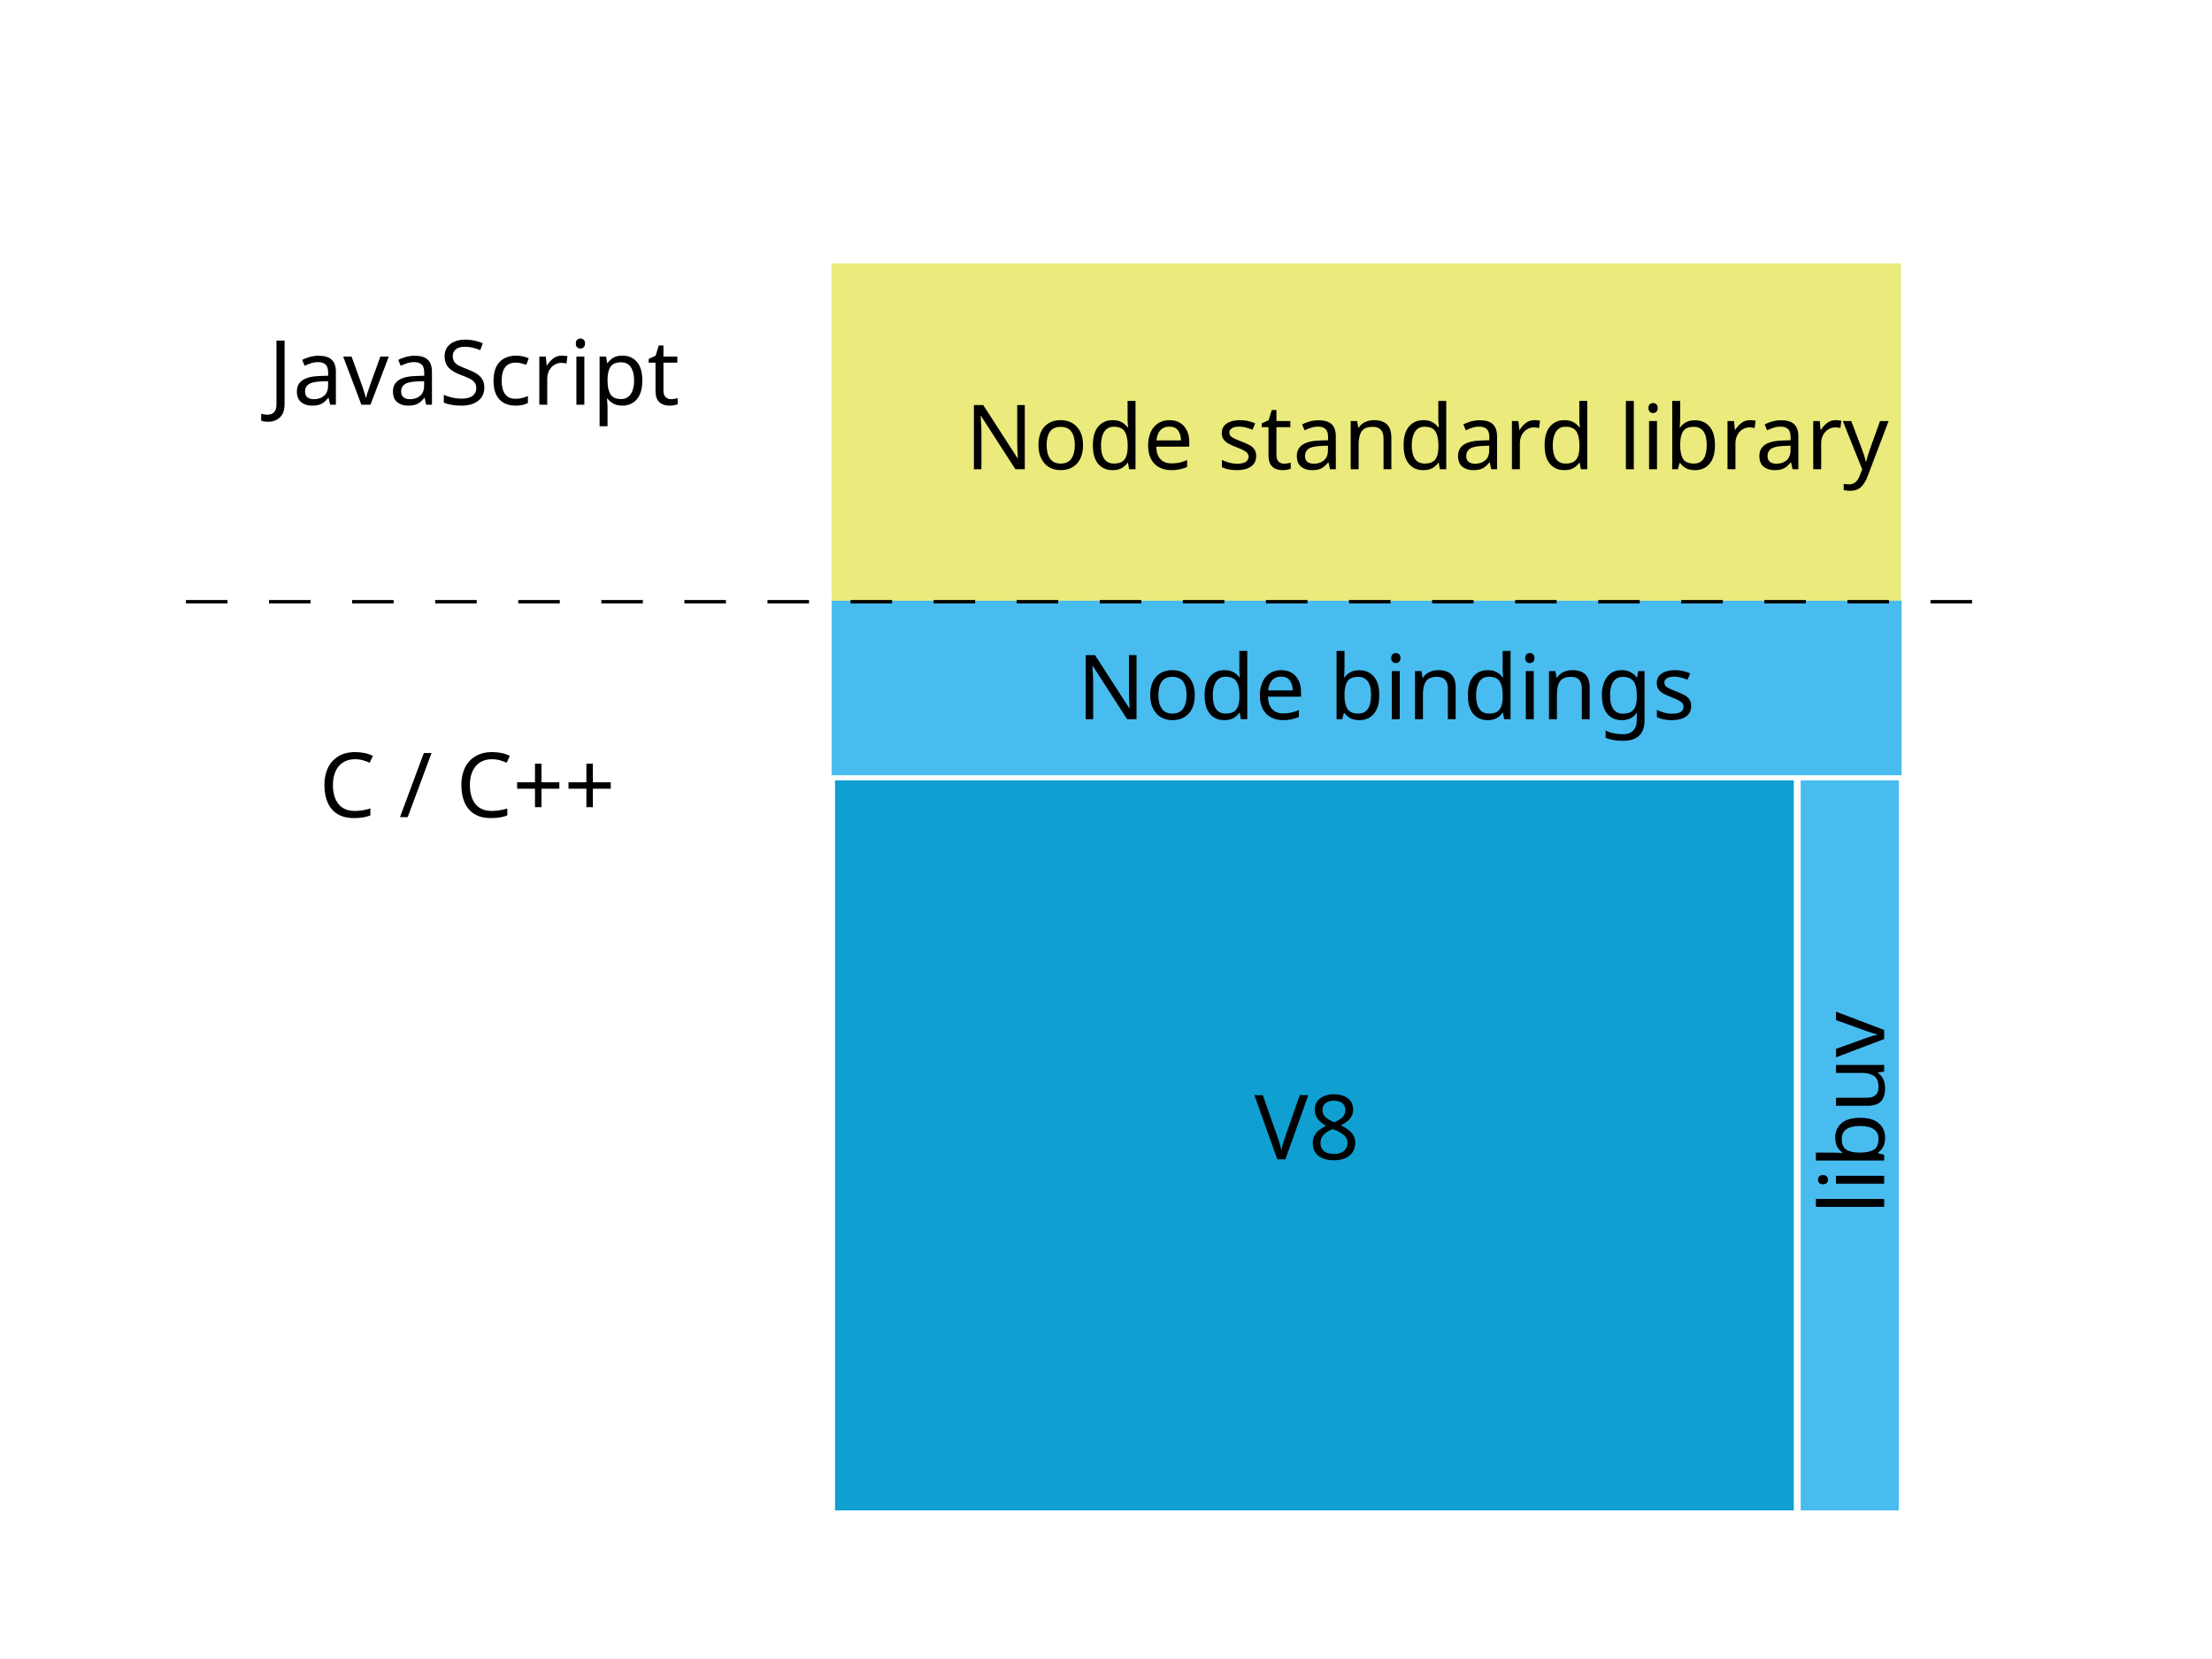
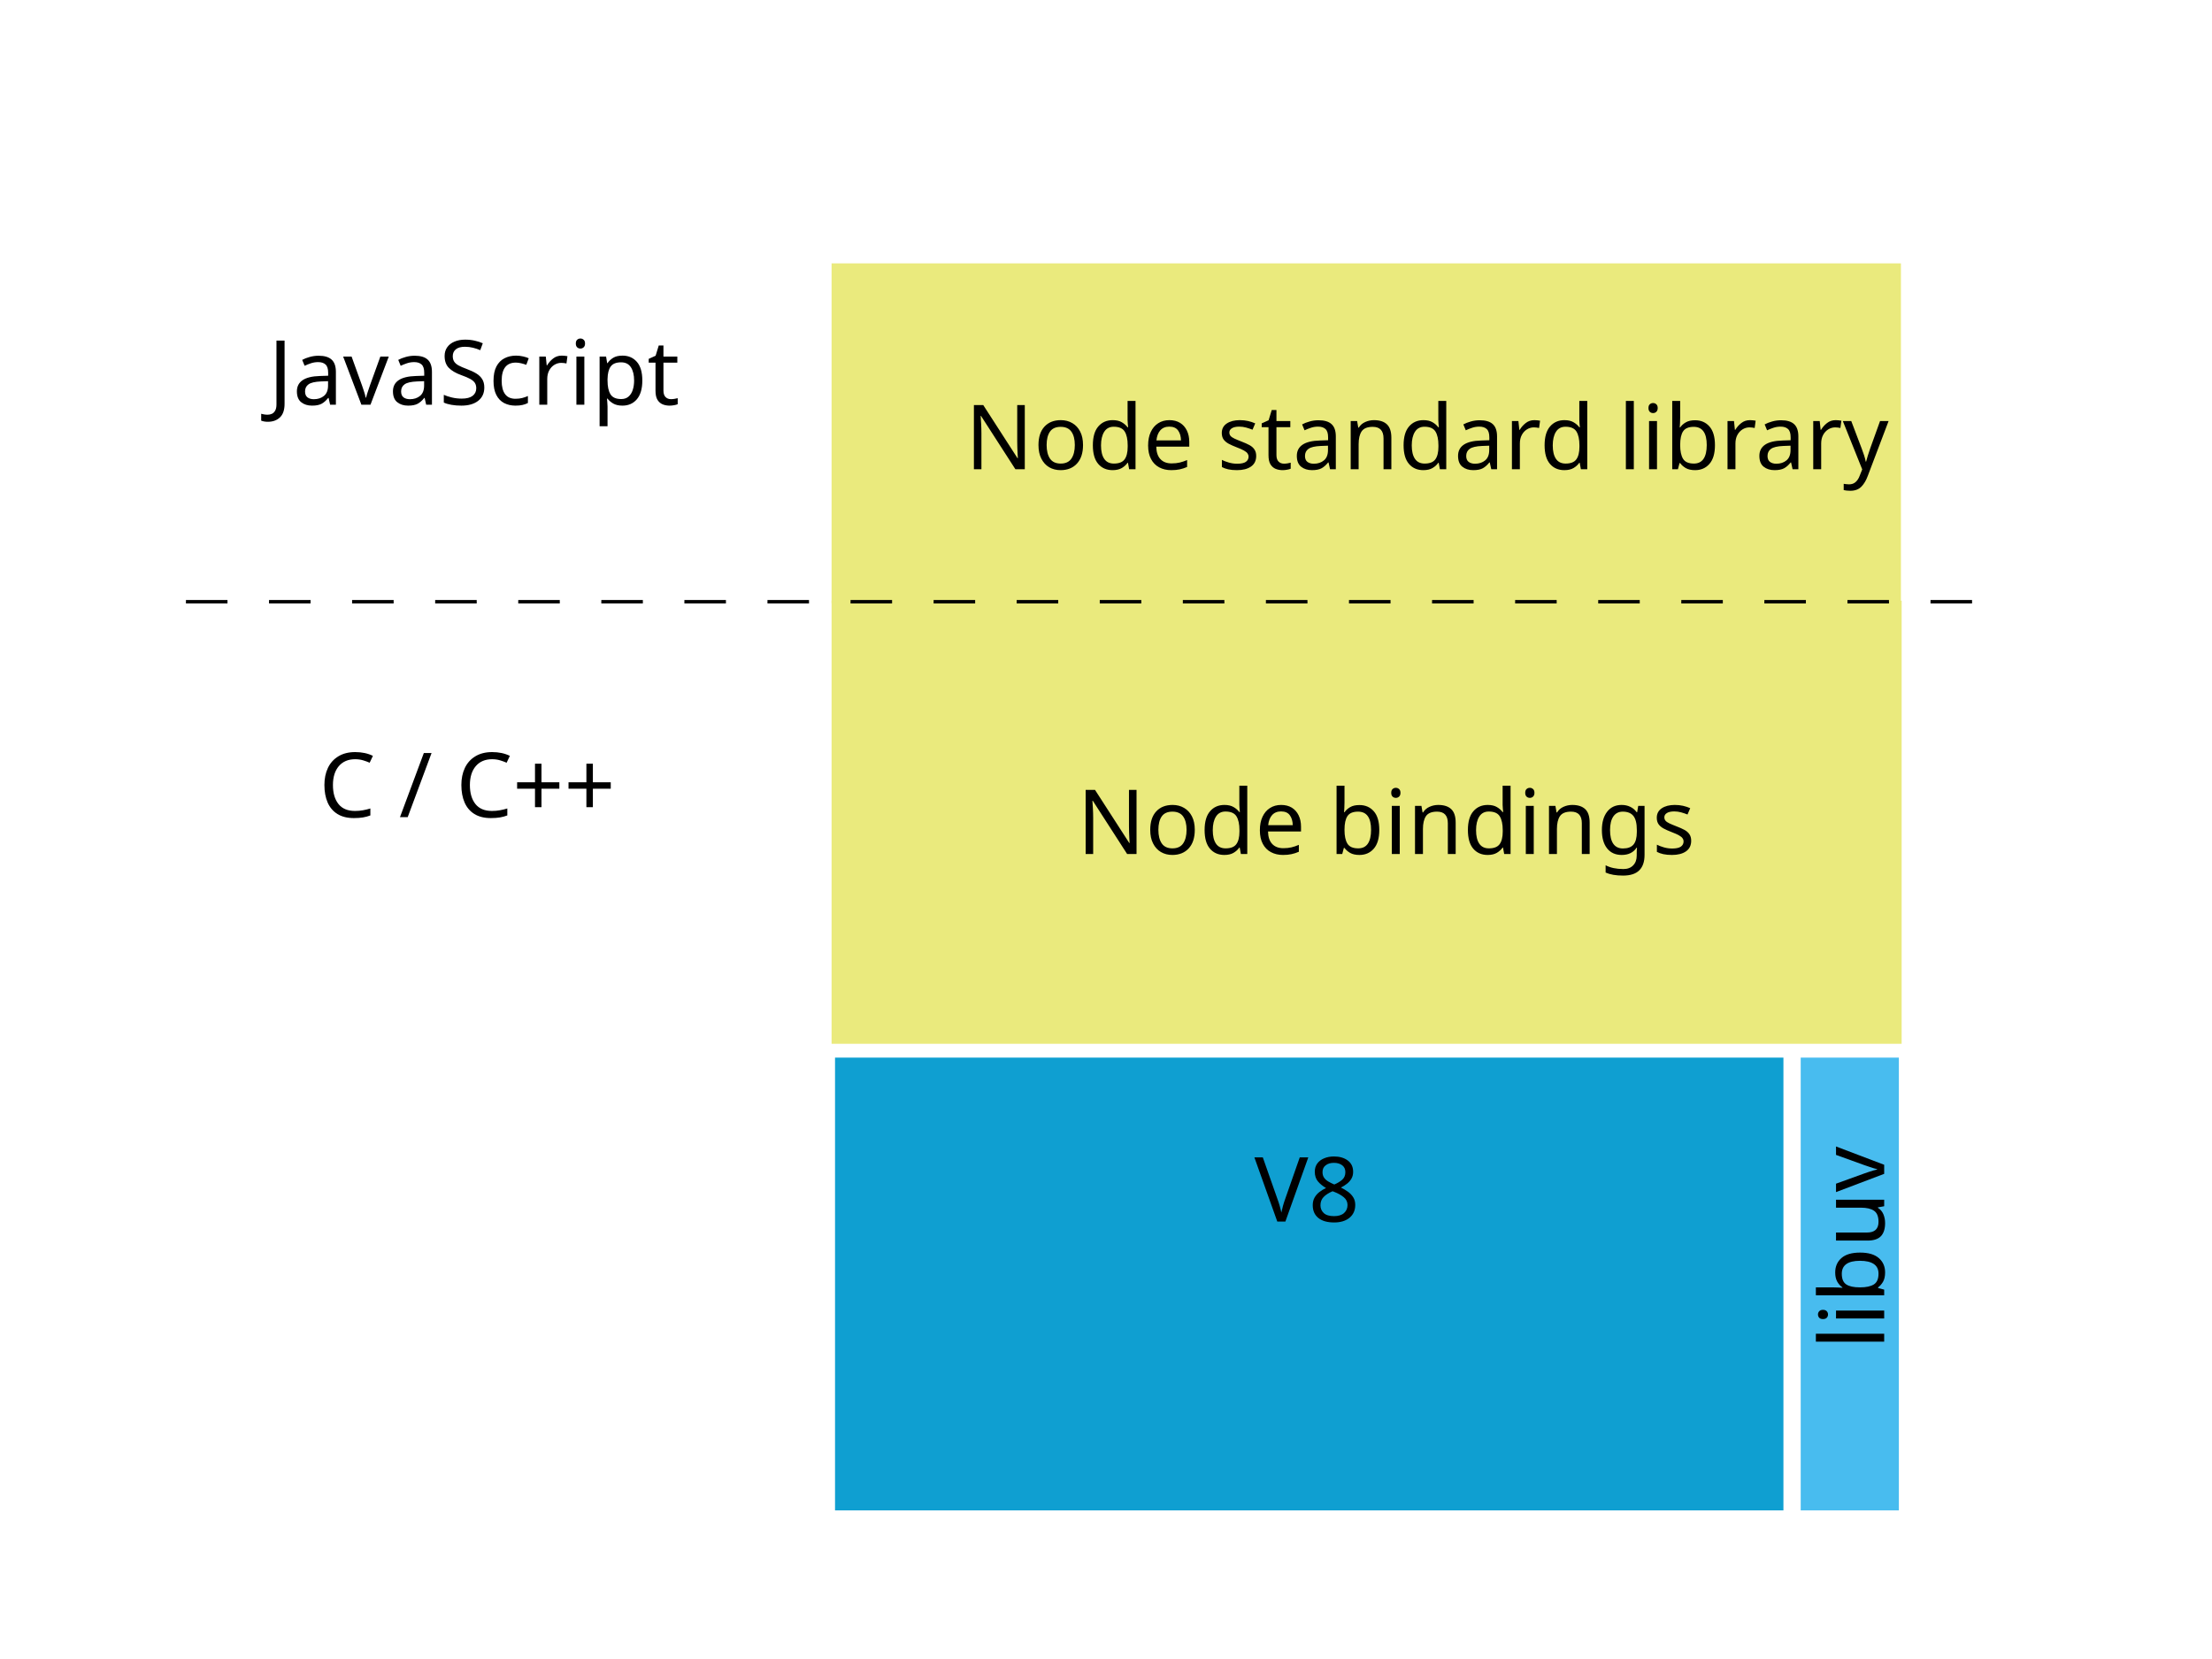
<svg xmlns="http://www.w3.org/2000/svg" version="1.1" id="Layer_1" x="0px" y="0px" viewBox="0 0 640 480" style="enable-background:new 0 0 640 480;" xml:space="preserve">
  <style type="text/css">
	.st0{fill:#EAEA7D;}
- 	.st1{fill:#48BCEF;}
- 	.st2{fill:none;stroke:#000000;stroke-miterlimit:10;stroke-dasharray:12.018,12.018;}
- 	.st3{fill:#0F9FD1;}
- 	.st4{font-family:'MyriadPro-Regular';}
+ 	.st1{fill:#0F9FD1;}
+ 	.st2{fill:#48BCEF;}
+ 	.st3{fill:none;stroke:#000000;stroke-miterlimit:10;stroke-dasharray:12.018,12.018;}
+ 	.st4{font-family:'ArialMT';}
	.st5{font-size:26px;}
</style>
  <g id="boxes">
    <g>
+       <rect x="240.6" y="173.8" class="st0" width="309.6" height="128.2" />
+     </g>
+     <g>
+       <rect x="241.6" y="306" class="st1" width="274.4" height="131" />
+     </g>
+     <g>
+       <rect x="521" y="306" class="st2" width="28.4" height="131" />
+     </g>
+     <g>
      <rect x="240.6" y="76.2" class="st0" width="309.4" height="98.3" />
    </g>
    <g>
-       <rect x="240.6" y="173.8" class="st1" width="309.6" height="50.5" />
-     </g>
-     <g>
      <g>
-         <line class="st2" x1="53.8" y1="174.1" x2="576.6" y2="174.1" />
+         <line class="st3" x1="53.8" y1="174.1" x2="576.6" y2="174.1" />
      </g>
-     </g>
-     <g>
-       <rect x="241.6" y="225.8" class="st3" width="277.4" height="211.2" />
-     </g>
-     <g>
-       <rect x="521" y="225.8" class="st1" width="28.4" height="211.2" />
    </g>
  </g>
  <g id="texts">
    <text transform="matrix(1 0 0 1 77.6006 117.0972)" class="st4 st5">JavaScript</text>
    <text transform="matrix(1 0 0 1 279.2673 135.7638)" class="st4 st5">Node standard library</text>
-     <text transform="matrix(1 0 0 1 311.6006 208.0972)" class="st4 st5">Node bindings</text>
-     <text transform="matrix(1 0 0 1 362.9339 335.4305)" class="st4 st5">V8</text>
-     <text transform="matrix(6.123234e-17 -1 1 6.123234e-17 545.1533 351.3887)" class="st4 st5">libuv</text>
+     <text transform="matrix(1 0 0 1 311.6006 247.0972)" class="st4 st5">Node bindings</text>
+     <text transform="matrix(1 0 0 1 362.9339 353.4305)" class="st4 st5">V8</text>
+     <text transform="matrix(6.123234e-17 -1 1 6.123234e-17 545.1533 390.3887)" class="st4 st5">libuv</text>
    <text transform="matrix(1 0 0 1 92.2673 236.4305)" class="st4 st5">C / C++</text>
  </g>
</svg>
